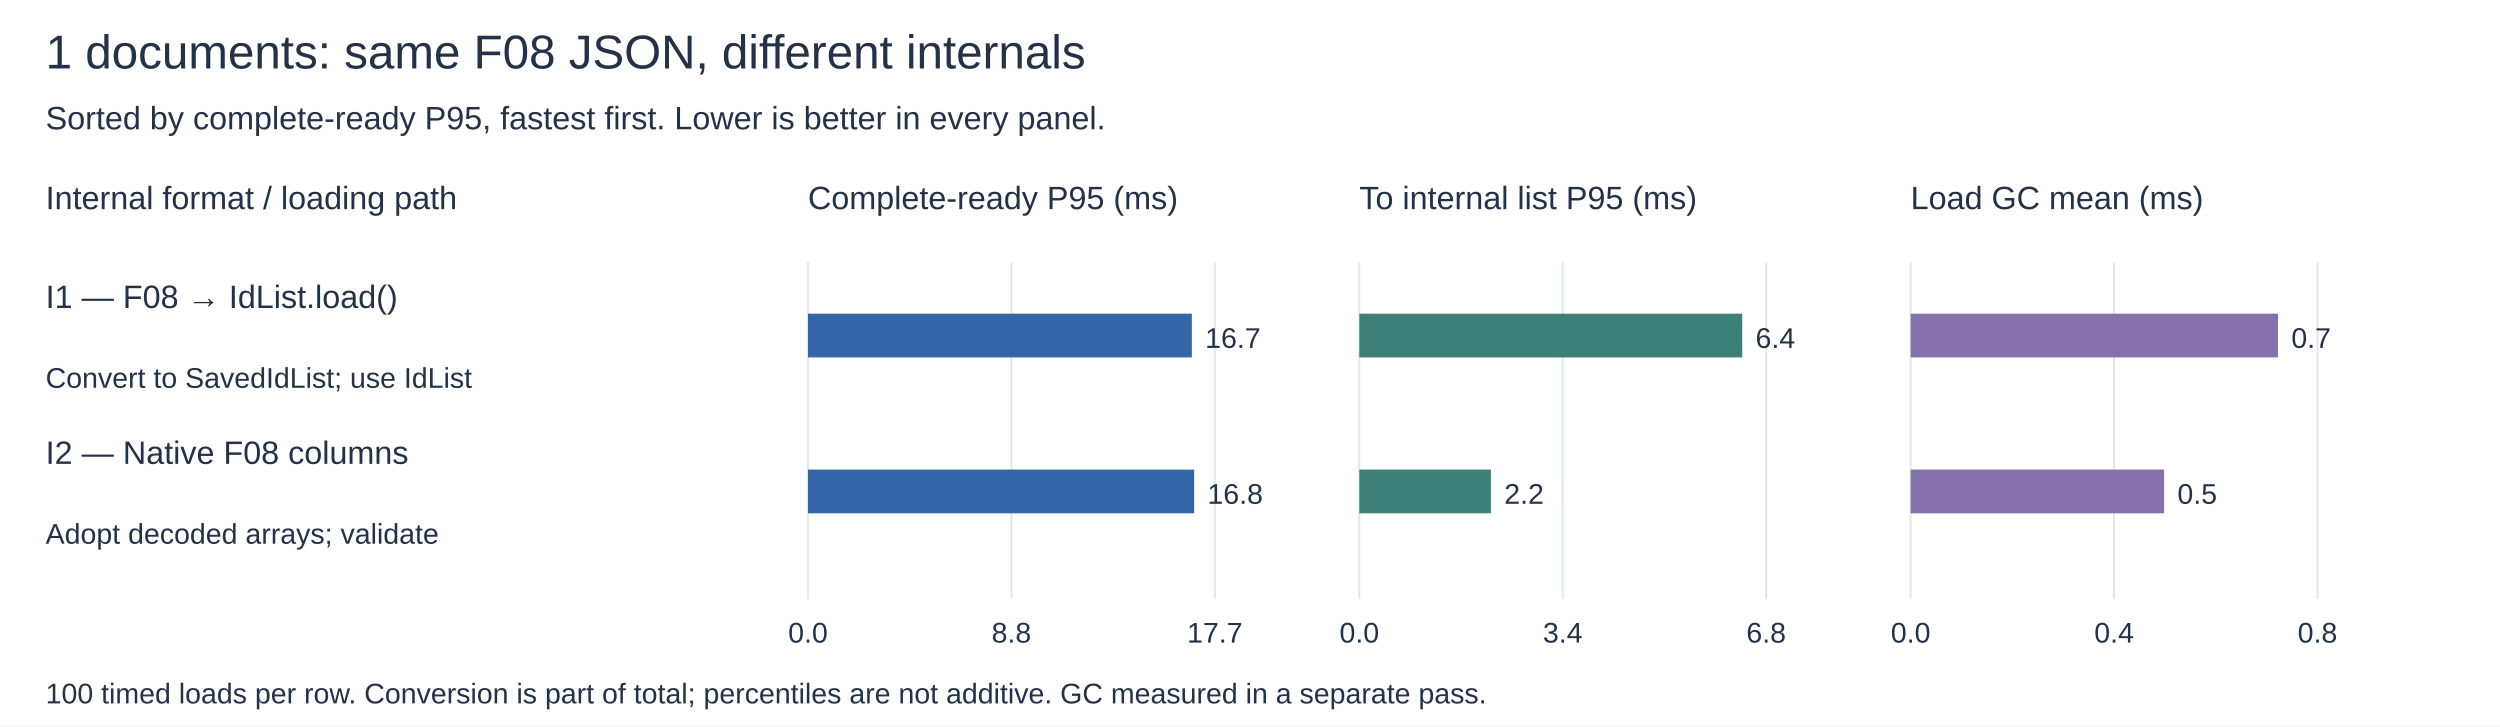
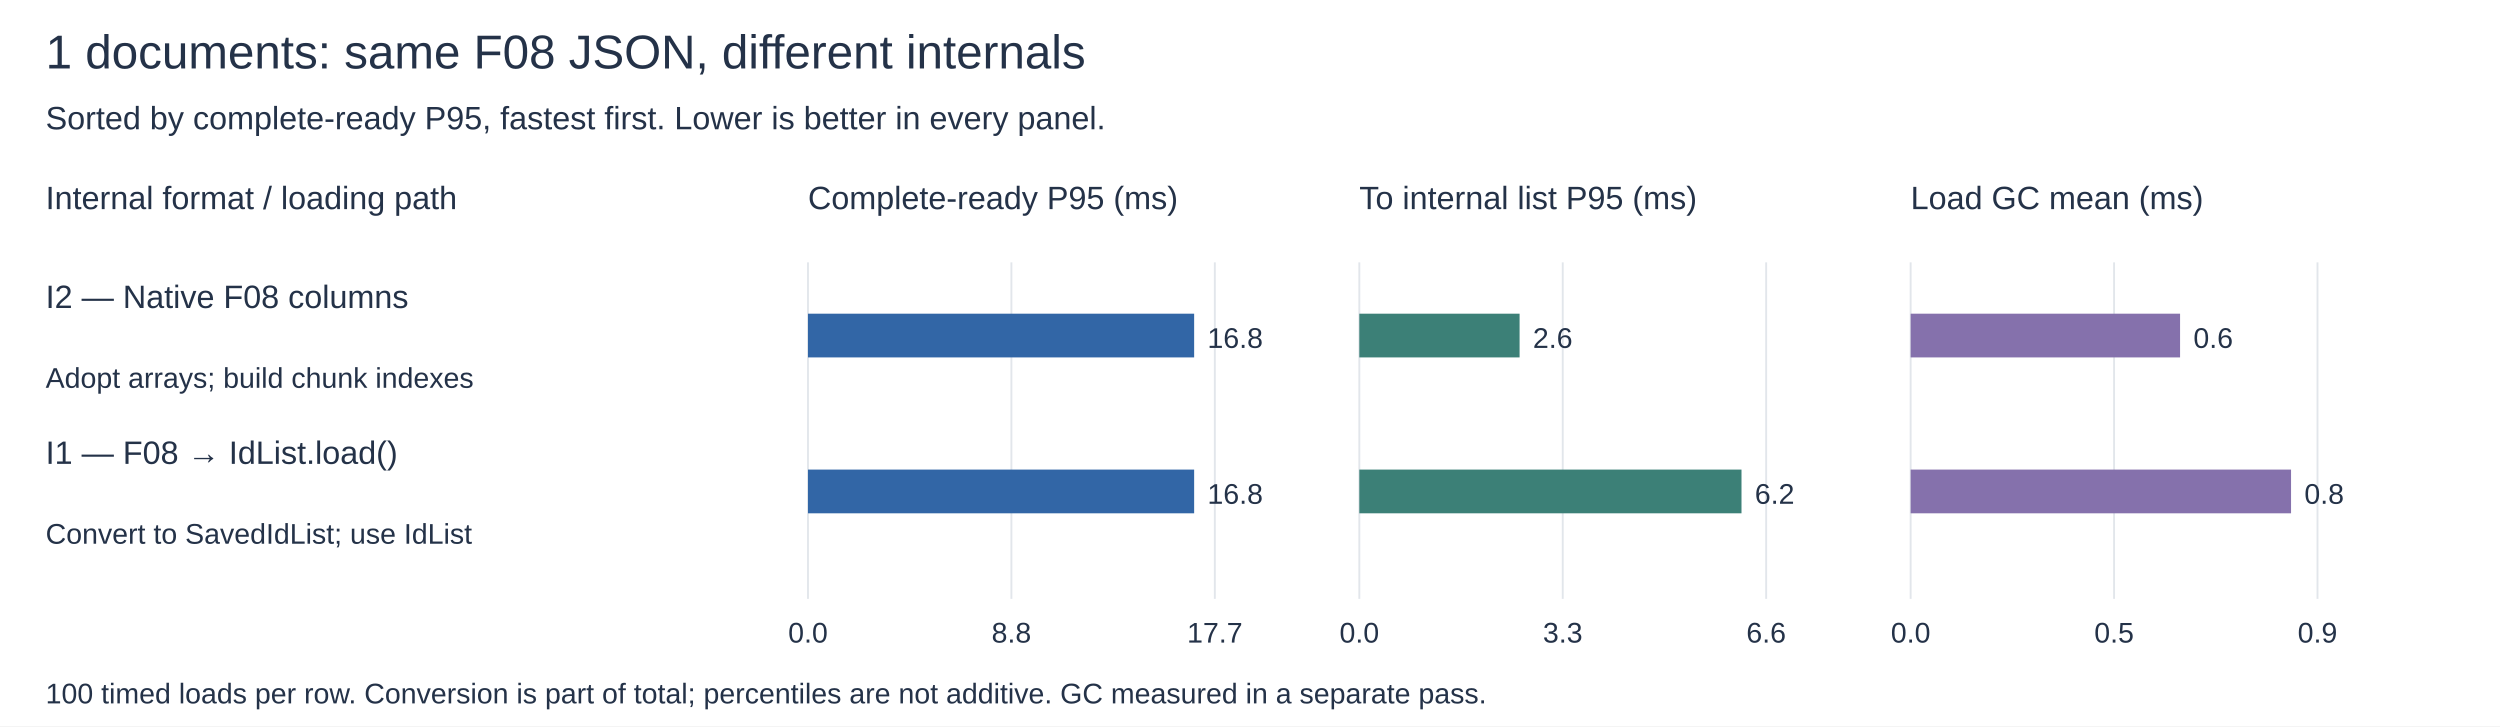
<svg xmlns="http://www.w3.org/2000/svg" width="1315" height="382" viewBox="0 0 1315 382" role="img" aria-labelledby="title desc">
  <style>text{font:17px Arial,Helvetica,sans-serif;fill:#243248}.small{font-size:15px}.title{font-size:25px;font-weight:500}</style>
  <rect width="1315" height="382" fill="white" />
  <text x="24" y="36" class="title">1 documents: same F08 JSON, different internals</text>
  <text x="24" y="68">Sorted by complete-ready P95, fastest first. Lower is better in every panel.</text>
  <text x="24" y="110">Internal format / loading path</text>
  <text x="425" y="110">Complete-ready P95 (ms)</text>
  <line x1="425" x2="425" y1="138" y2="315" stroke="#e2e6eb" />
  <text x="425" y="338" class="small" text-anchor="middle">0.0</text>
  <line x1="532" x2="532" y1="138" y2="315" stroke="#e2e6eb" />
  <text x="532" y="338" class="small" text-anchor="middle">8.8</text>
  <line x1="639" x2="639" y1="138" y2="315" stroke="#e2e6eb" />
  <text x="639" y="338" class="small" text-anchor="middle">17.7</text>
-   <rect x="425" y="165" width="201.91" height="23" fill="#3266a6" />
-   <text x="633.91" y="183" class="small">16.7</text>
+   <rect x="425" y="165" width="203.119" height="23" fill="#3266a6" />
+   <text x="635.119" y="183" class="small">16.8</text>
  <rect x="425" y="247" width="203.119" height="23" fill="#3266a6" />
  <text x="635.119" y="265" class="small">16.8</text>
  <text x="715" y="110">To internal list P95 (ms)</text>
  <line x1="715" x2="715" y1="138" y2="315" stroke="#e2e6eb" />
  <text x="715" y="338" class="small" text-anchor="middle">0.0</text>
  <line x1="822" x2="822" y1="138" y2="315" stroke="#e2e6eb" />
-   <text x="822" y="338" class="small" text-anchor="middle">3.4</text>
+   <text x="822" y="338" class="small" text-anchor="middle">3.3</text>
  <line x1="929" x2="929" y1="138" y2="315" stroke="#e2e6eb" />
-   <text x="929" y="338" class="small" text-anchor="middle">6.8</text>
-   <rect x="715" y="165" width="201.412" height="23" fill="#3c8077" />
-   <text x="923.412" y="183" class="small">6.4</text>
-   <rect x="715" y="247" width="69.235" height="23" fill="#3c8077" />
-   <text x="791.235" y="265" class="small">2.2</text>
+   <text x="929" y="338" class="small" text-anchor="middle">6.6</text>
+   <rect x="715" y="165" width="84.303" height="23" fill="#3c8077" />
+   <text x="806.303" y="183" class="small">2.6</text>
+   <rect x="715" y="247" width="201.03" height="23" fill="#3c8077" />
+   <text x="923.03" y="265" class="small">6.2</text>
  <text x="1005" y="110">Load GC mean (ms)</text>
  <line x1="1005" x2="1005" y1="138" y2="315" stroke="#e2e6eb" />
  <text x="1005" y="338" class="small" text-anchor="middle">0.0</text>
  <line x1="1112" x2="1112" y1="138" y2="315" stroke="#e2e6eb" />
-   <text x="1112" y="338" class="small" text-anchor="middle">0.4</text>
+   <text x="1112" y="338" class="small" text-anchor="middle">0.5</text>
  <line x1="1219" x2="1219" y1="138" y2="315" stroke="#e2e6eb" />
-   <text x="1219" y="338" class="small" text-anchor="middle">0.8</text>
-   <rect x="1005" y="165" width="193.235" height="23" fill="#8571ac" />
-   <text x="1205.235" y="183" class="small">0.7</text>
-   <rect x="1005" y="247" width="133.315" height="23" fill="#8571ac" />
-   <text x="1145.315" y="265" class="small">0.5</text>
-   <text x="24" y="162">I1 — F08 → IdList.load()</text>
-   <text x="24" y="204" class="small">Convert to SavedIdList; use IdList</text>
-   <text x="24" y="244">I2 — Native F08 columns</text>
-   <text x="24" y="286" class="small">Adopt decoded arrays; validate</text>
+   <text x="1219" y="338" class="small" text-anchor="middle">0.9</text>
+   <rect x="1005" y="165" width="141.716" height="23" fill="#8571ac" />
+   <text x="1153.716" y="183" class="small">0.6</text>
+   <rect x="1005" y="247" width="200.09" height="23" fill="#8571ac" />
+   <text x="1212.09" y="265" class="small">0.8</text>
+   <text x="24" y="162">I2 — Native F08 columns</text>
+   <text x="24" y="204" class="small">Adopt arrays; build chunk indexes</text>
+   <text x="24" y="244">I1 — F08 → IdList.load()</text>
+   <text x="24" y="286" class="small">Convert to SavedIdList; use IdList</text>
  <text x="24" y="370" class="small">100 timed loads per row. Conversion is part of total; percentiles are not additive. GC measured in a separate pass.</text>
</svg>
